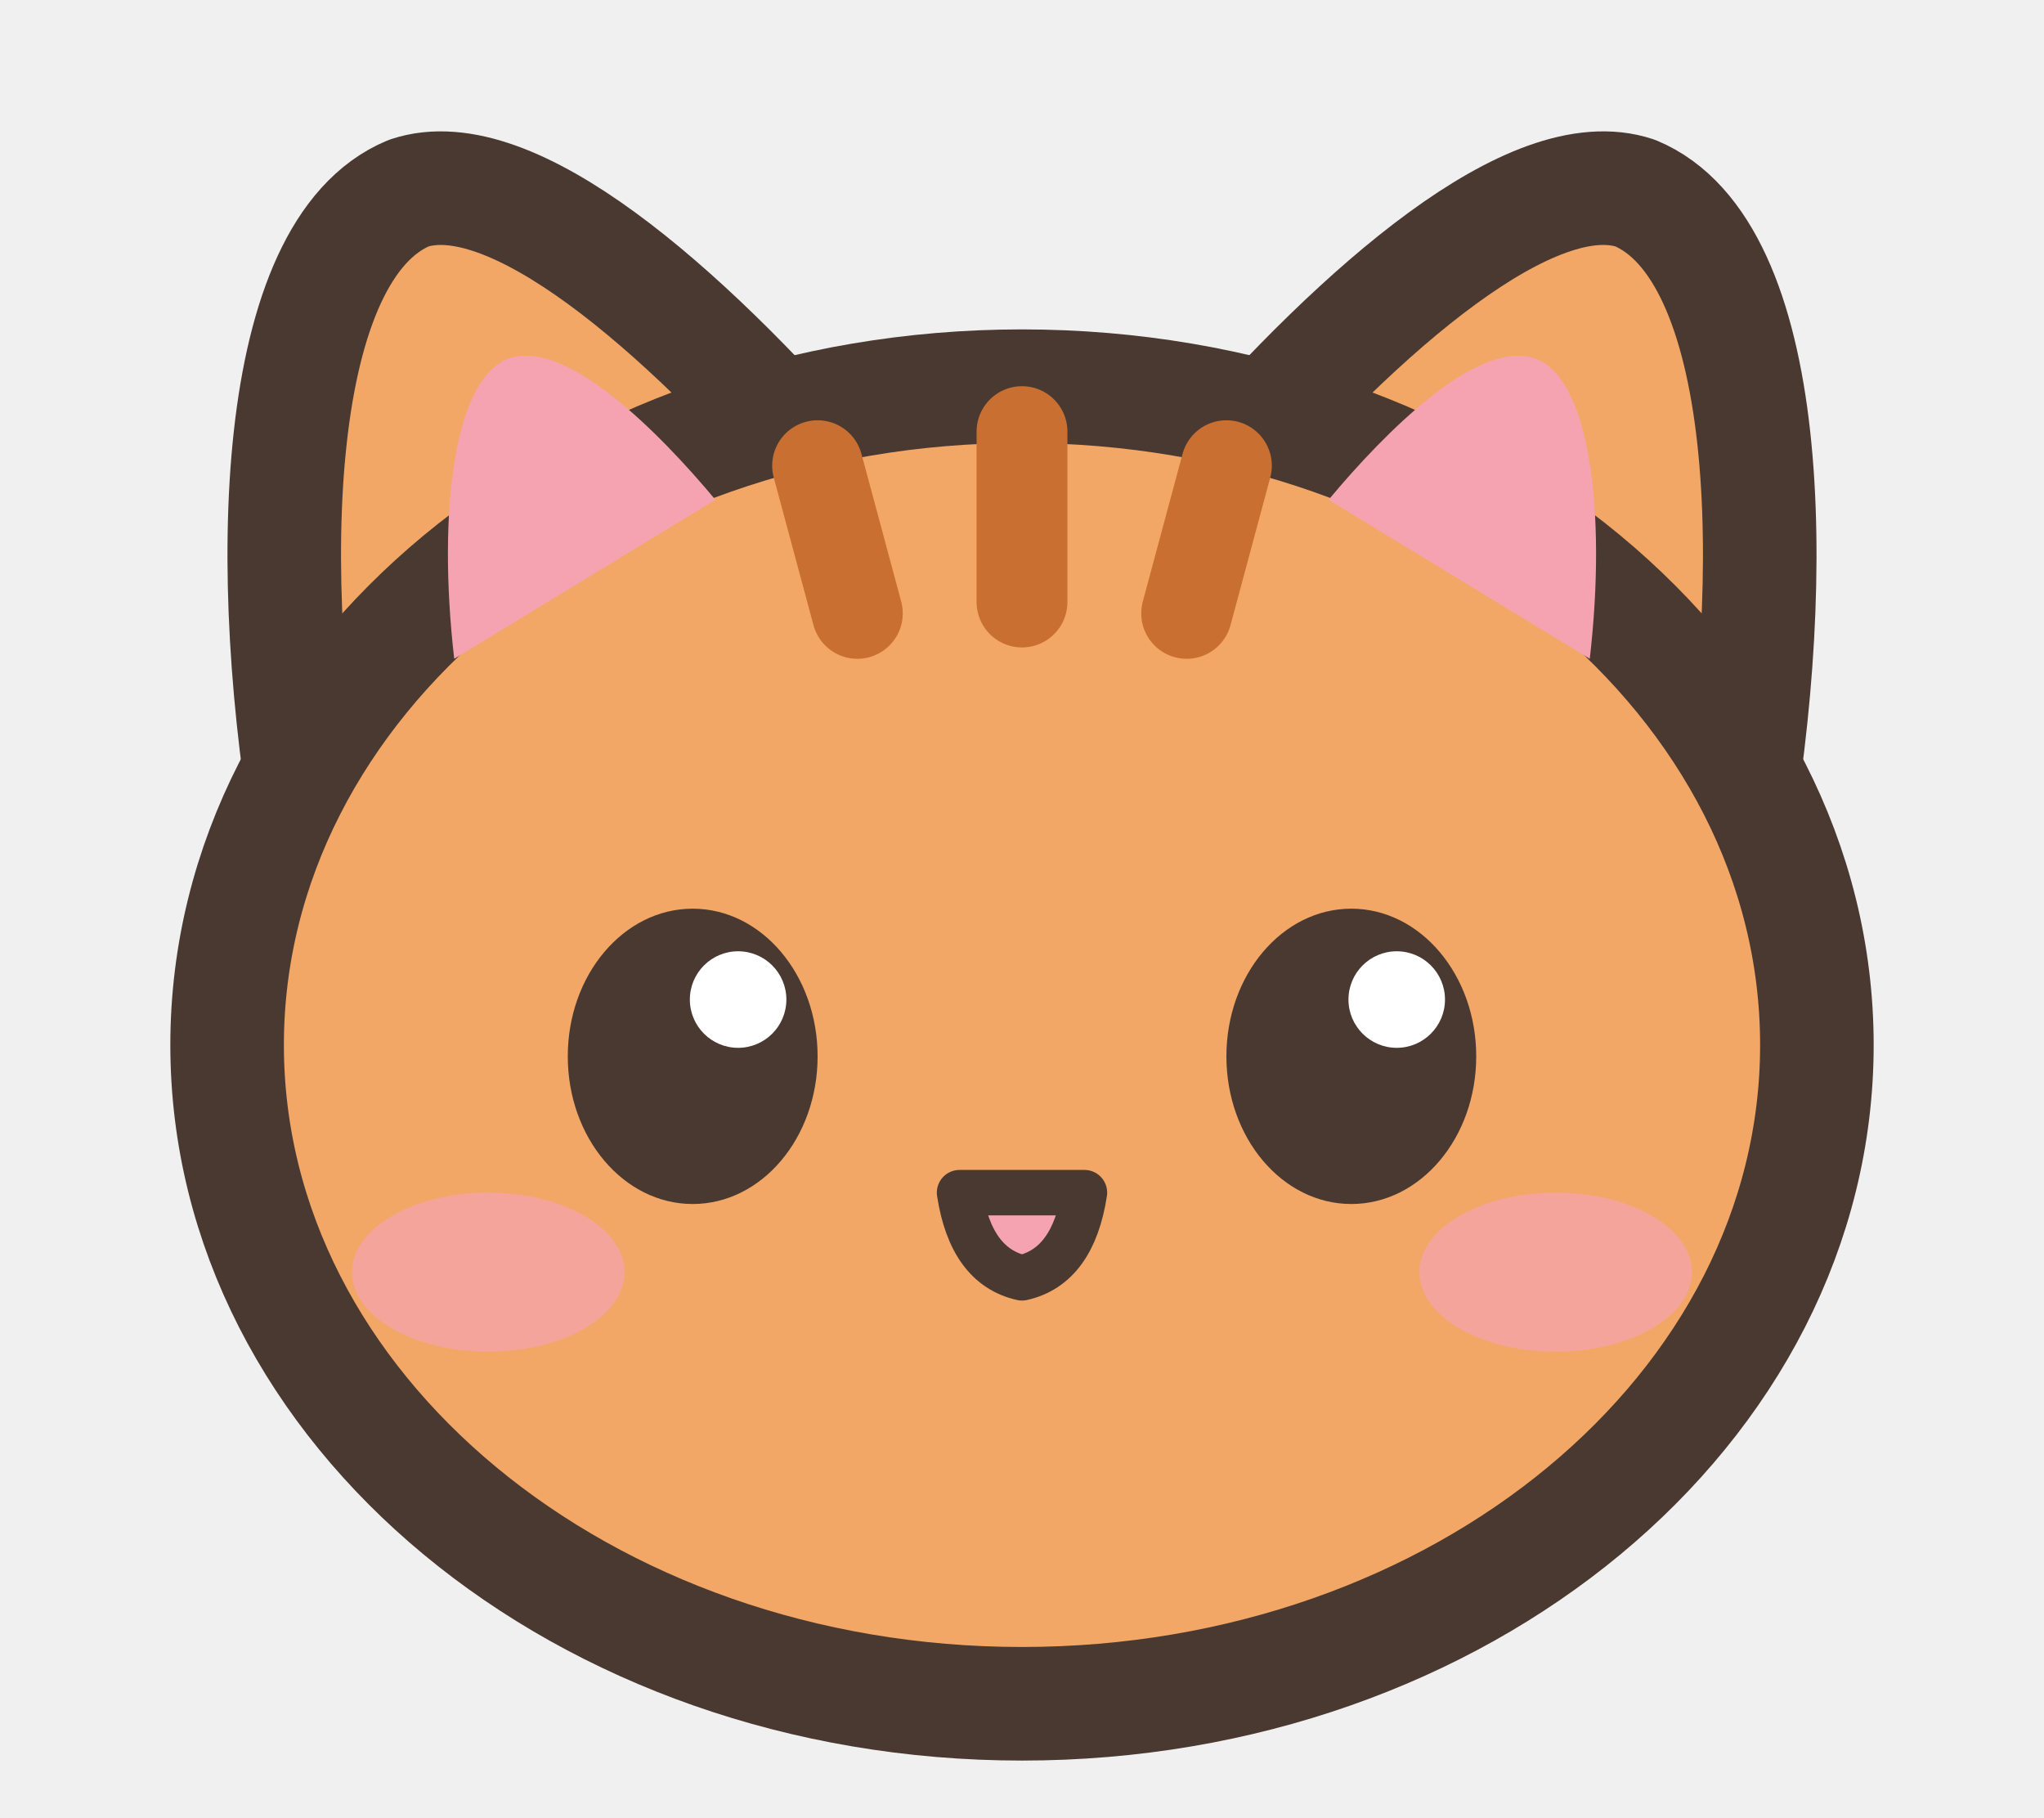
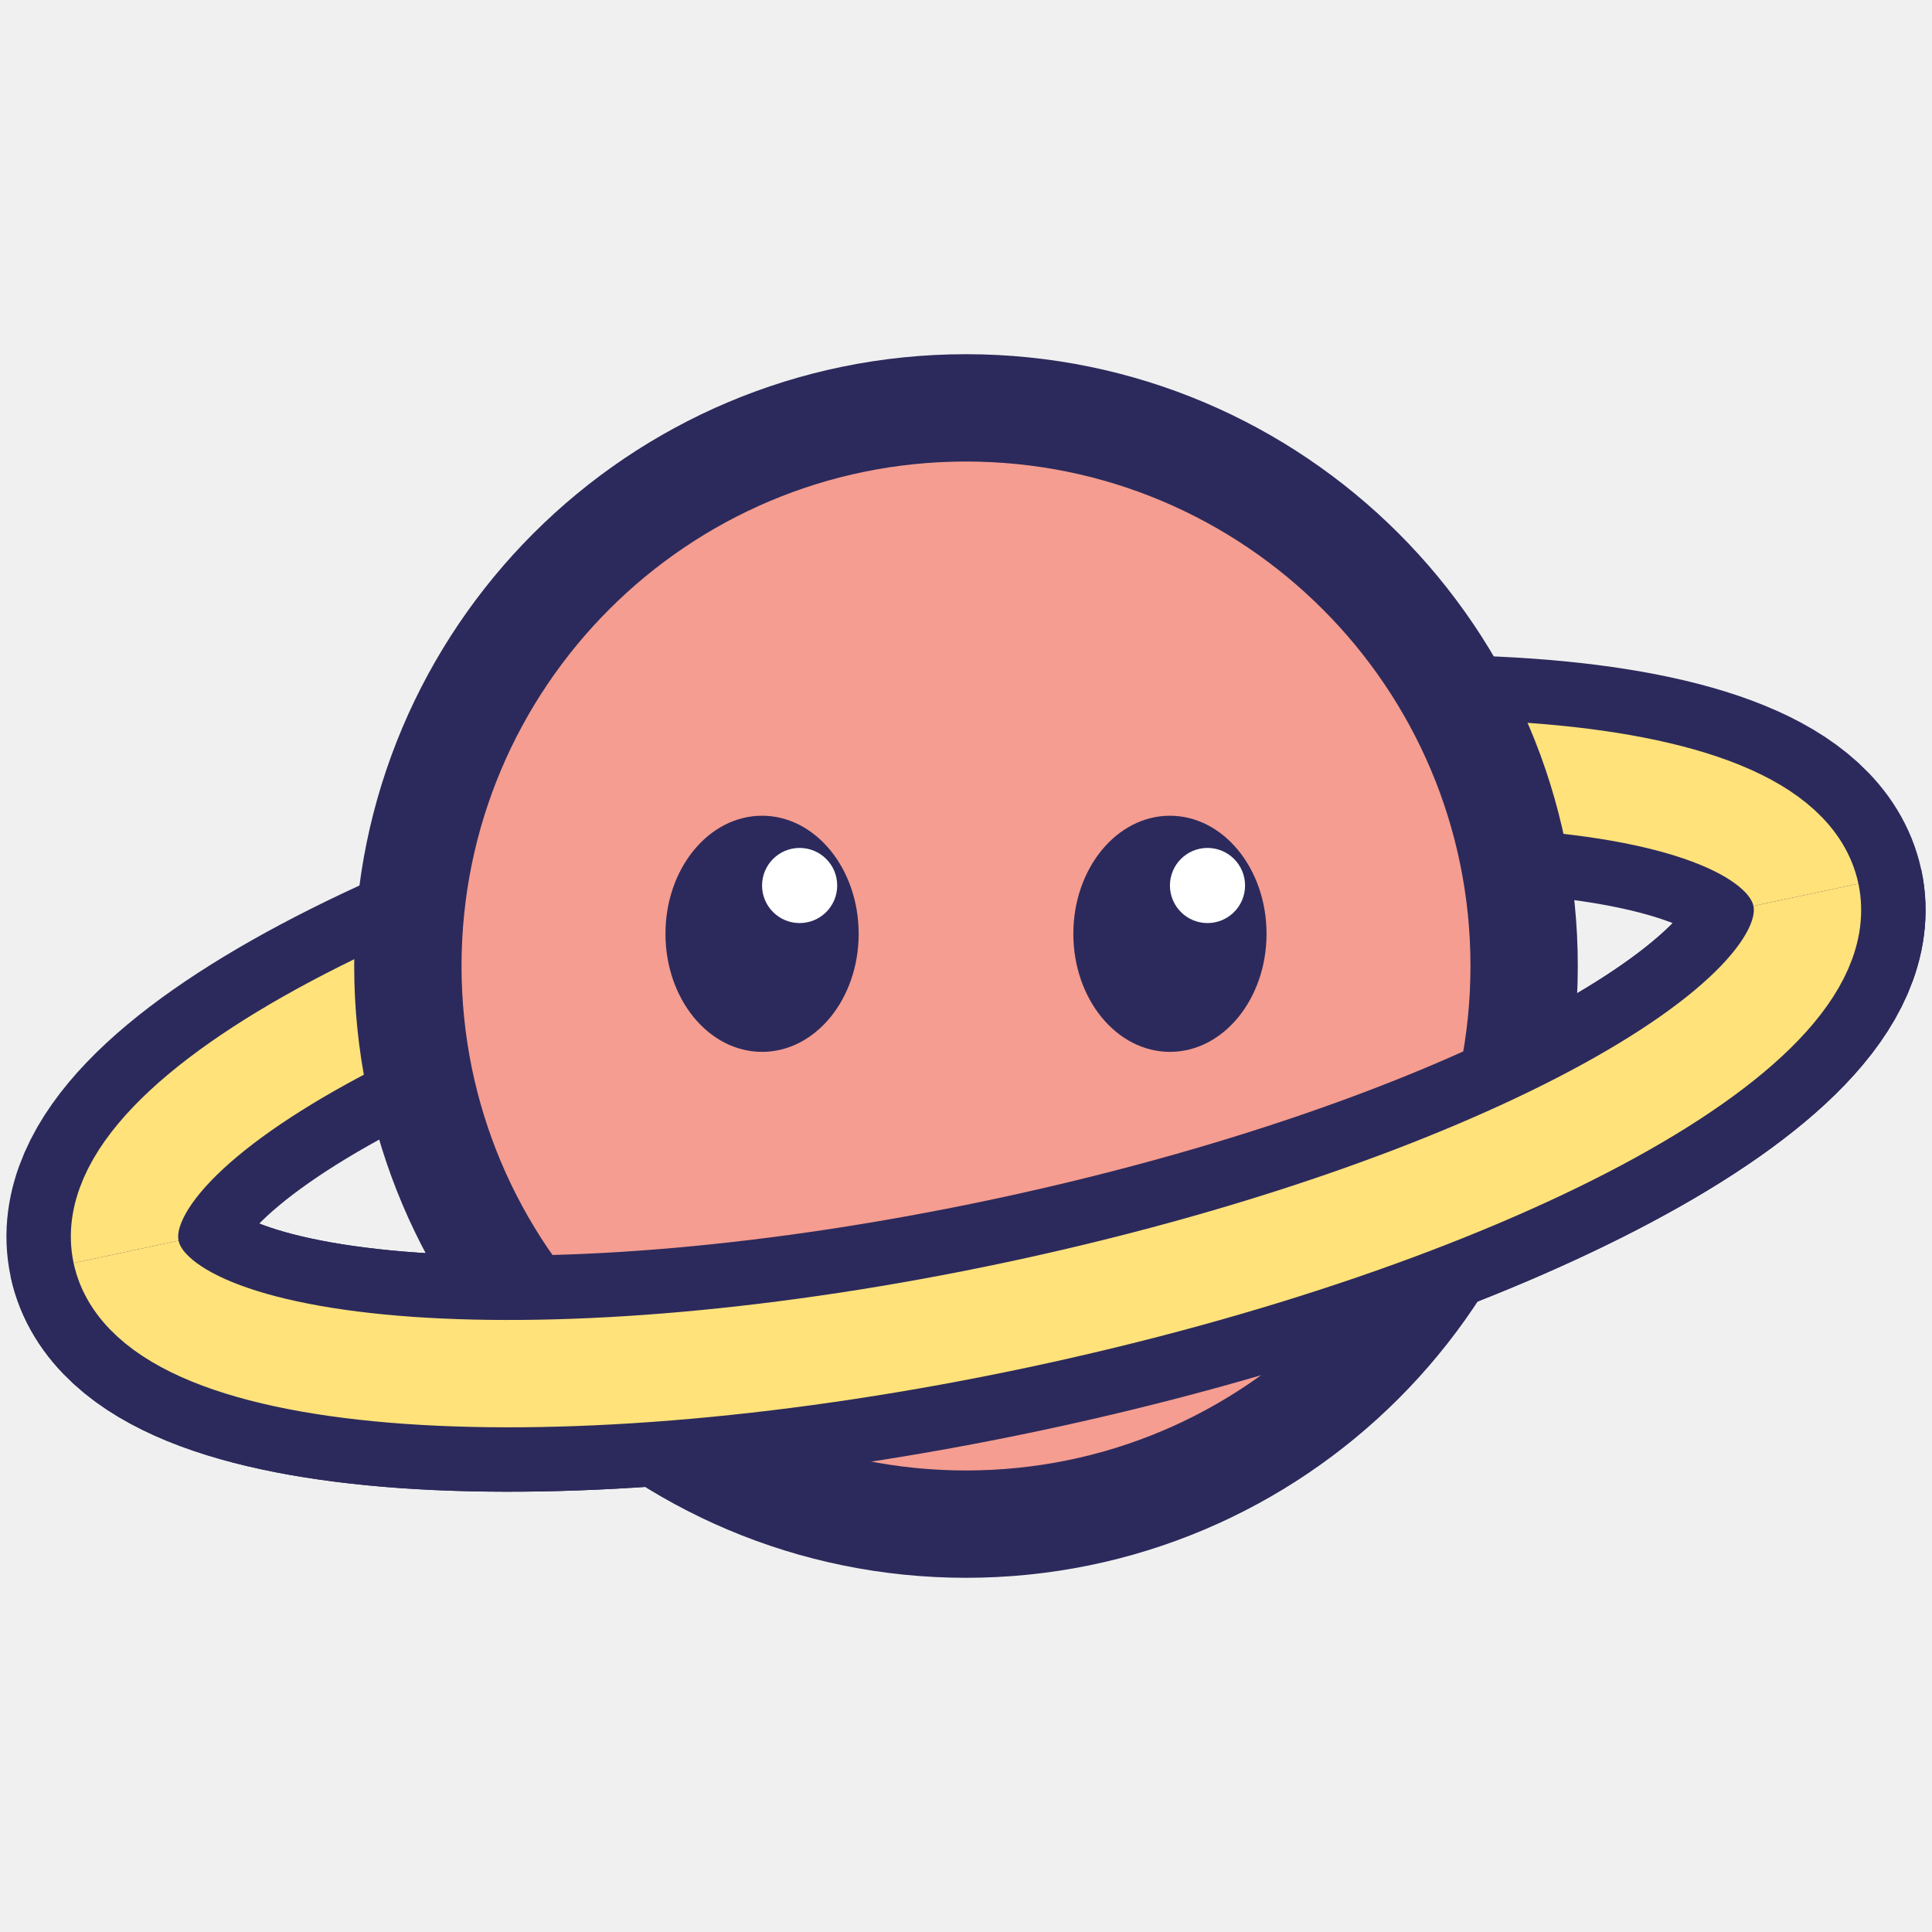
- <svg xmlns="http://www.w3.org/2000/svg" viewBox="0 0 36 32">
-   <g stroke="#4a3931" stroke-width="2" stroke-linejoin="round" fill="#f2a766">
-     <path d="M5.5 15C4.6 10 4.8 4.4 7.2 3.4 9 2.8 12 5.4 14.6 8.4ZM30.5 15C31.4 10 31.2 4.4 28.8 3.4 27 2.8 24 5.4 21.4 8.4Z" />
-     <ellipse cx="18" cy="18.4" rx="14" ry="11.6" />
+ <svg xmlns="http://www.w3.org/2000/svg" viewBox="0 0 36 36">
+   <g transform="rotate(-12 18 20)">
+     <ellipse cx="18" cy="20" rx="16" ry="4.6" fill="none" stroke="#2c2a5c" stroke-width="4.4" />
+     <ellipse cx="18" cy="20" rx="16" ry="4.6" fill="none" stroke="#ffe27a" stroke-width="2" />
  </g>
-   <path fill="#f5a3b1" d="M8 11.6C7.7 9 8 6.6 9 6.3 10 6 11.6 7.6 12.6 8.8ZM28 11.6C28.3 9 28 6.6 27 6.3 26 6 24.4 7.6 23.4 8.8Z" />
-   <path d="M18 7.6v3M14.4 8.2l.7 2.6M21.6 8.2l-.7 2.6" stroke="#c96f31" stroke-width="1.6" stroke-linecap="round" />
-   <ellipse fill="#4a3931" cx="12.2" cy="18.6" rx="2.2" ry="2.6" />
-   <ellipse fill="#4a3931" cx="23.8" cy="18.6" rx="2.2" ry="2.6" />
-   <circle fill="#fff" cx="13" cy="17.6" r=".85" />
-   <circle fill="#fff" cx="24.6" cy="17.6" r=".85" />
-   <ellipse fill="#f5a3b1" opacity=".7" cx="8.6" cy="22.4" rx="2.4" ry="1.4" />
-   <ellipse fill="#f5a3b1" opacity=".7" cx="27.4" cy="22.4" rx="2.4" ry="1.4" />
-   <path fill="#f5a3b1" stroke="#4a3931" stroke-width=".8" stroke-linejoin="round" d="M16.9 21h2.2q-.2 1.3-1.1 1.5-.9-.2-1.1-1.5Z" />
+   <circle cx="18" cy="18" r="10.4" fill="#f59d90" stroke="#2c2a5c" stroke-width="2" />
+   <ellipse cx="14.2" cy="17.4" rx="1.8" ry="2.2" fill="#2c2a5c" />
+   <ellipse cx="21.8" cy="17.4" rx="1.8" ry="2.2" fill="#2c2a5c" />
+   <circle cx="14.9" cy="16.5" r=".7" fill="#fff" />
+   <circle cx="22.5" cy="16.5" r=".7" fill="#fff" />
+   <g transform="rotate(-12 18 20)">
+     <path d="M2 20a16 4.6 0 0 0 32 0" fill="none" stroke="#2c2a5c" stroke-width="4.4" />
+     <path d="M2 20a16 4.6 0 0 0 32 0" fill="none" stroke="#ffe27a" stroke-width="2" />
+   </g>
</svg>
